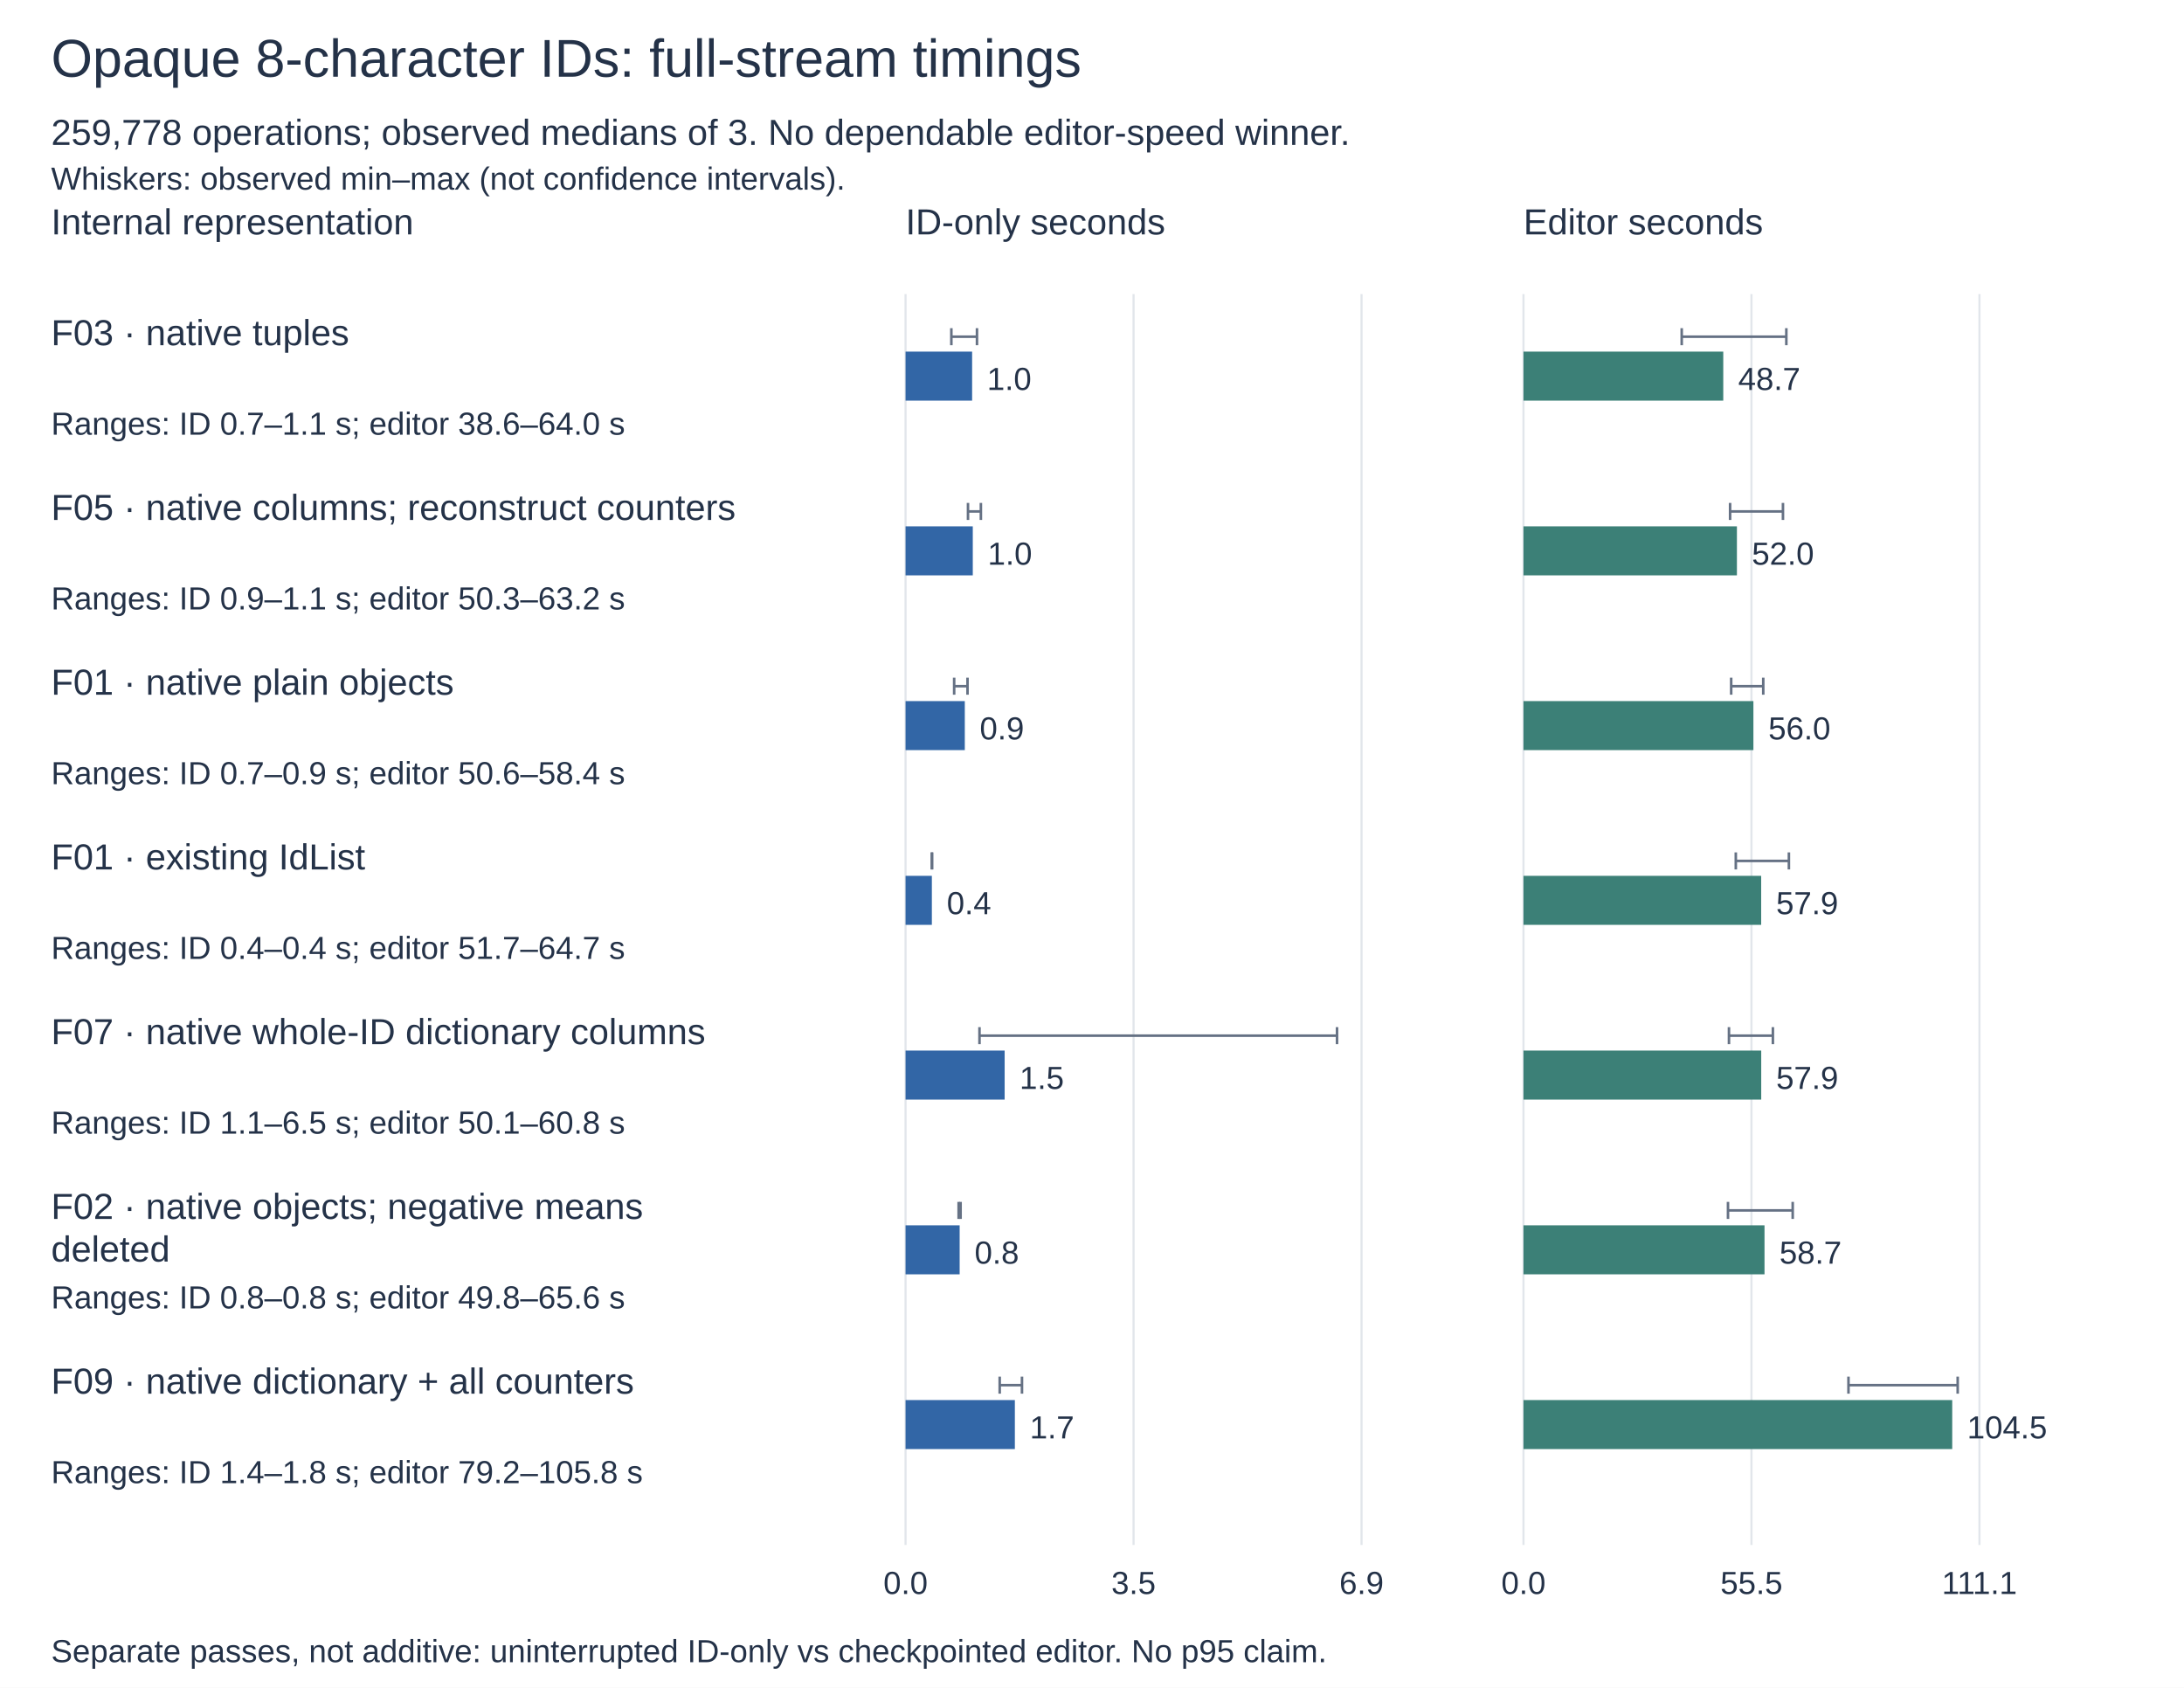
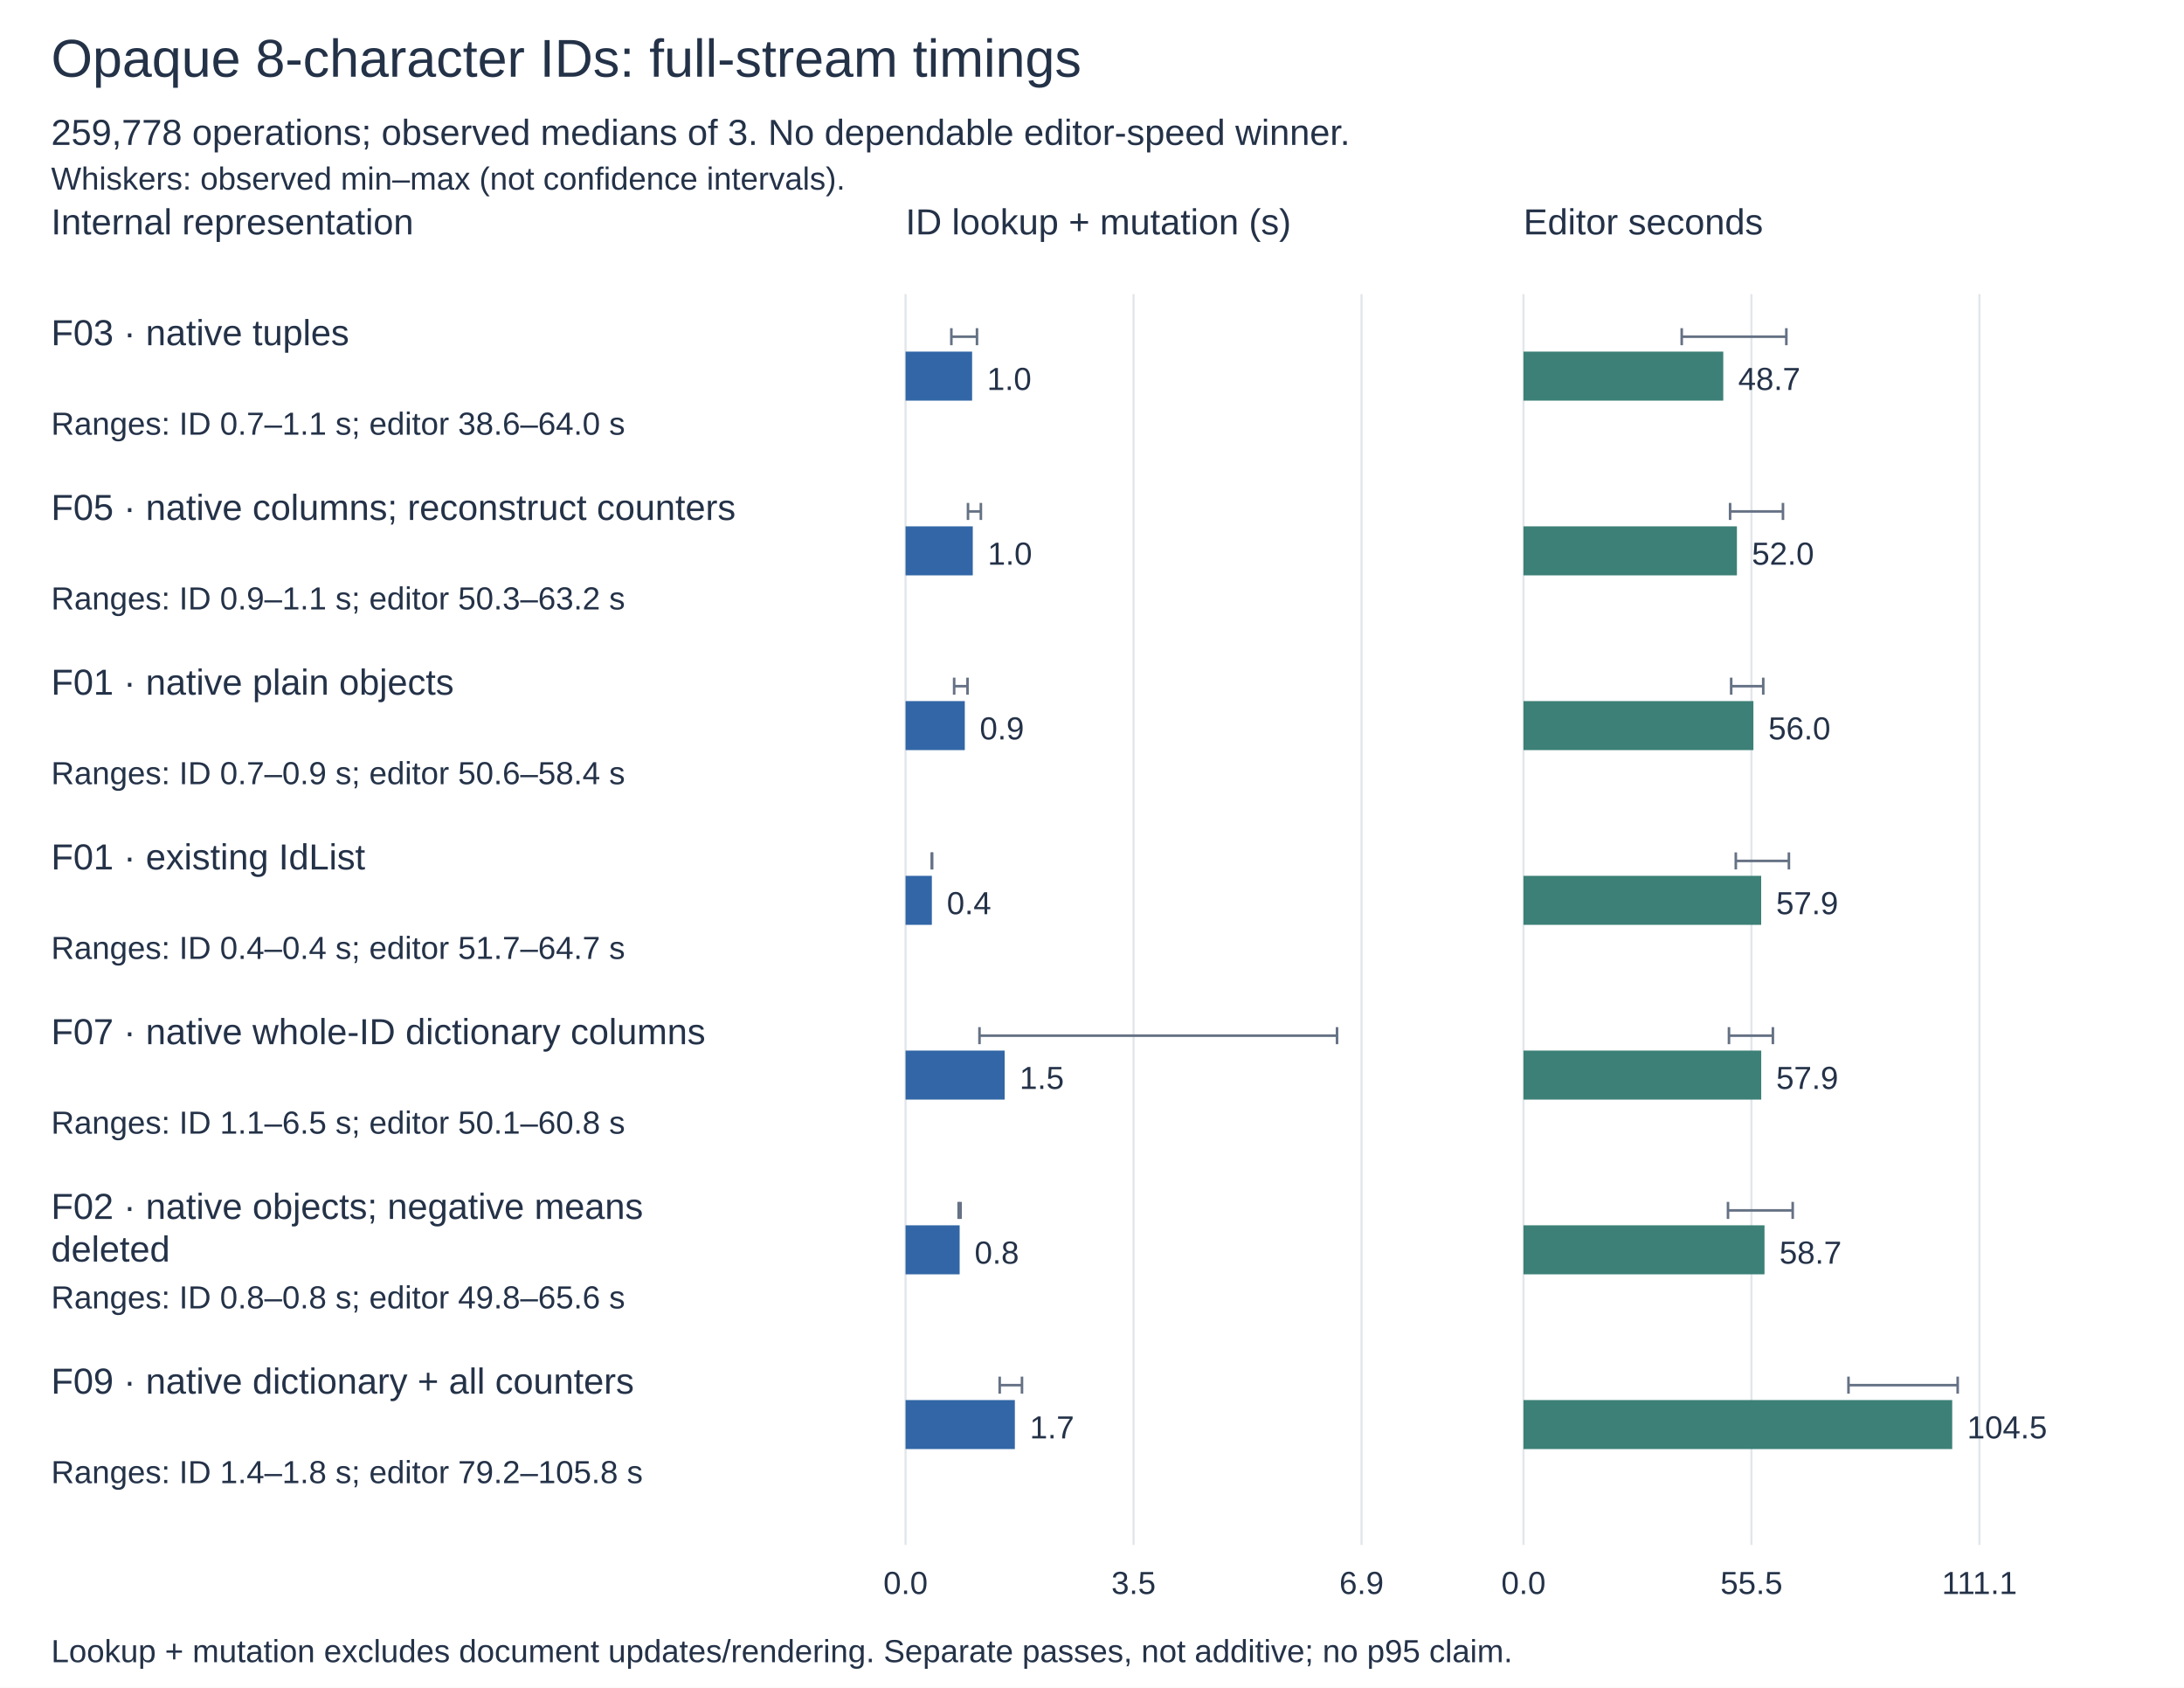
<svg xmlns="http://www.w3.org/2000/svg" width="1025" height="792" viewBox="0 0 1025 792" role="img" aria-labelledby="title desc">
  <style>text{font:17px Arial,Helvetica,sans-serif;fill:#243248}.small{font-size:15px}.title{font-size:25px;font-weight:500}</style>
  <rect width="1025" height="792" fill="white" />
  <text x="24" y="36" class="title">Opaque 8-character IDs: full-stream timings</text>
  <text x="24" y="68">259,778 operations; observed medians of 3. No dependable editor-speed winner.</text>
  <text x="24" y="110">Internal representation</text>
  <text x="24" y="89" class="small">Whiskers: observed min–max (not confidence intervals).</text>
-   <text x="425" y="110">ID-only seconds</text>
+   <text x="425" y="110">ID lookup + mutation (s)</text>
  <line x1="425" x2="425" y1="138" y2="725" stroke="#e2e6eb" />
  <text x="425" y="748" class="small" text-anchor="middle">0.0</text>
  <line x1="532" x2="532" y1="138" y2="725" stroke="#e2e6eb" />
  <text x="532" y="748" class="small" text-anchor="middle">3.5</text>
  <line x1="639" x2="639" y1="138" y2="725" stroke="#e2e6eb" />
  <text x="639" y="748" class="small" text-anchor="middle">6.9</text>
  <rect x="425" y="165" width="31.235" height="23" fill="#3266a6" />
  <text x="463.235" y="183" class="small">1.0</text>
  <g class="observed-range" stroke="#657184" stroke-width="1.2" fill="none">
    <line x1="446.493" x2="458.52" y1="158" y2="158" />
    <line x1="446.493" x2="446.493" y1="154" y2="162" />
    <line x1="458.52" x2="458.52" y1="154" y2="162" />
  </g>
  <rect x="425" y="247" width="31.548" height="23" fill="#3266a6" />
  <text x="463.548" y="265" class="small">1.0</text>
  <g class="observed-range" stroke="#657184" stroke-width="1.2" fill="none">
    <line x1="454.302" x2="460.347" y1="240" y2="240" />
    <line x1="454.302" x2="454.302" y1="236" y2="244" />
    <line x1="460.347" x2="460.347" y1="236" y2="244" />
  </g>
  <rect x="425" y="329" width="27.804" height="23" fill="#3266a6" />
  <text x="459.804" y="347" class="small">0.9</text>
  <g class="observed-range" stroke="#657184" stroke-width="1.2" fill="none">
    <line x1="447.808" x2="454.076" y1="322" y2="322" />
    <line x1="447.808" x2="447.808" y1="318" y2="326" />
    <line x1="454.076" x2="454.076" y1="318" y2="326" />
  </g>
  <rect x="425" y="411" width="12.344" height="23" fill="#3266a6" />
  <text x="444.344" y="429" class="small">0.4</text>
  <g class="observed-range" stroke="#657184" stroke-width="1.2" fill="none">
    <line x1="437.328" x2="437.449" y1="404" y2="404" />
    <line x1="437.328" x2="437.328" y1="400" y2="408" />
    <line x1="437.449" x2="437.449" y1="400" y2="408" />
  </g>
  <rect x="425" y="493" width="46.503" height="23" fill="#3266a6" />
  <text x="478.503" y="511" class="small">1.5</text>
  <g class="observed-range" stroke="#657184" stroke-width="1.2" fill="none">
    <line x1="459.696" x2="627.5" y1="486" y2="486" />
    <line x1="459.696" x2="459.696" y1="482" y2="490" />
    <line x1="627.5" x2="627.5" y1="482" y2="490" />
  </g>
  <rect x="425" y="575" width="25.385" height="23" fill="#3266a6" />
  <text x="457.385" y="593" class="small">0.8</text>
  <g class="observed-range" stroke="#657184" stroke-width="1.2" fill="none">
    <line x1="449.908" x2="450.823" y1="568" y2="568" />
    <line x1="449.908" x2="449.908" y1="564" y2="572" />
    <line x1="450.823" x2="450.823" y1="564" y2="572" />
  </g>
  <rect x="425" y="657" width="51.295" height="23" fill="#3266a6" />
  <text x="483.295" y="675" class="small">1.7</text>
  <g class="observed-range" stroke="#657184" stroke-width="1.2" fill="none">
    <line x1="469.183" x2="479.638" y1="650" y2="650" />
    <line x1="469.183" x2="469.183" y1="646" y2="654" />
    <line x1="479.638" x2="479.638" y1="646" y2="654" />
  </g>
  <text x="715" y="110">Editor seconds</text>
  <line x1="715" x2="715" y1="138" y2="725" stroke="#e2e6eb" />
  <text x="715" y="748" class="small" text-anchor="middle">0.0</text>
  <line x1="822" x2="822" y1="138" y2="725" stroke="#e2e6eb" />
  <text x="822" y="748" class="small" text-anchor="middle">55.5</text>
  <line x1="929" x2="929" y1="138" y2="725" stroke="#e2e6eb" />
  <text x="929" y="748" class="small" text-anchor="middle">111.1</text>
  <rect x="715" y="165" width="93.765" height="23" fill="#3c8077" />
  <text x="815.765" y="183" class="small">48.7</text>
  <g class="observed-range" stroke="#657184" stroke-width="1.2" fill="none">
    <line x1="789.269" x2="838.37" y1="158" y2="158" />
    <line x1="789.269" x2="789.269" y1="154" y2="162" />
    <line x1="838.37" x2="838.37" y1="154" y2="162" />
  </g>
  <rect x="715" y="247" width="100.173" height="23" fill="#3c8077" />
  <text x="822.173" y="265" class="small">52.0</text>
  <g class="observed-range" stroke="#657184" stroke-width="1.2" fill="none">
    <line x1="811.972" x2="836.784" y1="240" y2="240" />
    <line x1="811.972" x2="811.972" y1="236" y2="244" />
    <line x1="836.784" x2="836.784" y1="236" y2="244" />
  </g>
  <rect x="715" y="329" width="107.914" height="23" fill="#3c8077" />
  <text x="829.914" y="347" class="small">56.0</text>
  <g class="observed-range" stroke="#657184" stroke-width="1.2" fill="none">
    <line x1="812.484" x2="827.533" y1="322" y2="322" />
    <line x1="812.484" x2="812.484" y1="318" y2="326" />
    <line x1="827.533" x2="827.533" y1="318" y2="326" />
  </g>
  <rect x="715" y="411" width="111.557" height="23" fill="#3c8077" />
  <text x="833.557" y="429" class="small">57.9</text>
  <g class="observed-range" stroke="#657184" stroke-width="1.2" fill="none">
    <line x1="814.652" x2="839.571" y1="404" y2="404" />
    <line x1="814.652" x2="814.652" y1="400" y2="408" />
    <line x1="839.571" x2="839.571" y1="400" y2="408" />
  </g>
  <rect x="715" y="493" width="111.581" height="23" fill="#3c8077" />
  <text x="833.581" y="511" class="small">57.9</text>
  <g class="observed-range" stroke="#657184" stroke-width="1.2" fill="none">
    <line x1="811.444" x2="832.057" y1="486" y2="486" />
    <line x1="811.444" x2="811.444" y1="482" y2="490" />
    <line x1="832.057" x2="832.057" y1="482" y2="490" />
  </g>
  <rect x="715" y="575" width="113.123" height="23" fill="#3c8077" />
  <text x="835.123" y="593" class="small">58.7</text>
  <g class="observed-range" stroke="#657184" stroke-width="1.2" fill="none">
    <line x1="810.986" x2="841.356" y1="568" y2="568" />
    <line x1="810.986" x2="810.986" y1="564" y2="572" />
    <line x1="841.356" x2="841.356" y1="564" y2="572" />
  </g>
  <rect x="715" y="657" width="201.218" height="23" fill="#3c8077" />
  <text x="923.218" y="675" class="small">104.5</text>
  <g class="observed-range" stroke="#657184" stroke-width="1.2" fill="none">
    <line x1="867.533" x2="918.788" y1="650" y2="650" />
    <line x1="867.533" x2="867.533" y1="646" y2="654" />
    <line x1="918.788" x2="918.788" y1="646" y2="654" />
  </g>
  <text x="24" y="162">F03 · native tuples</text>
  <text x="24" y="204" class="small">Ranges: ID 0.7–1.1 s; editor 38.6–64.0 s</text>
  <text x="24" y="244">F05 · native columns; reconstruct counters</text>
  <text x="24" y="286" class="small">Ranges: ID 0.9–1.1 s; editor 50.3–63.2 s</text>
  <text x="24" y="326">F01 · native plain objects</text>
  <text x="24" y="368" class="small">Ranges: ID 0.7–0.9 s; editor 50.6–58.4 s</text>
  <text x="24" y="408">F01 · existing IdList</text>
  <text x="24" y="450" class="small">Ranges: ID 0.4–0.4 s; editor 51.7–64.7 s</text>
  <text x="24" y="490">F07 · native whole-ID dictionary columns</text>
  <text x="24" y="532" class="small">Ranges: ID 1.1–6.5 s; editor 50.1–60.8 s</text>
  <text x="24" y="572">F02 · native objects; negative means</text>
  <text x="24" y="592">deleted</text>
  <text x="24" y="614" class="small">Ranges: ID 0.8–0.8 s; editor 49.8–65.6 s</text>
  <text x="24" y="654">F09 · native dictionary + all counters</text>
  <text x="24" y="696" class="small">Ranges: ID 1.4–1.8 s; editor 79.2–105.8 s</text>
-   <text x="24" y="780" class="small">Separate passes, not additive: uninterrupted ID-only vs checkpointed editor. No p95 claim.</text>
+   <text x="24" y="780" class="small">Lookup + mutation excludes document updates/rendering. Separate passes, not additive; no p95 claim.</text>
</svg>
